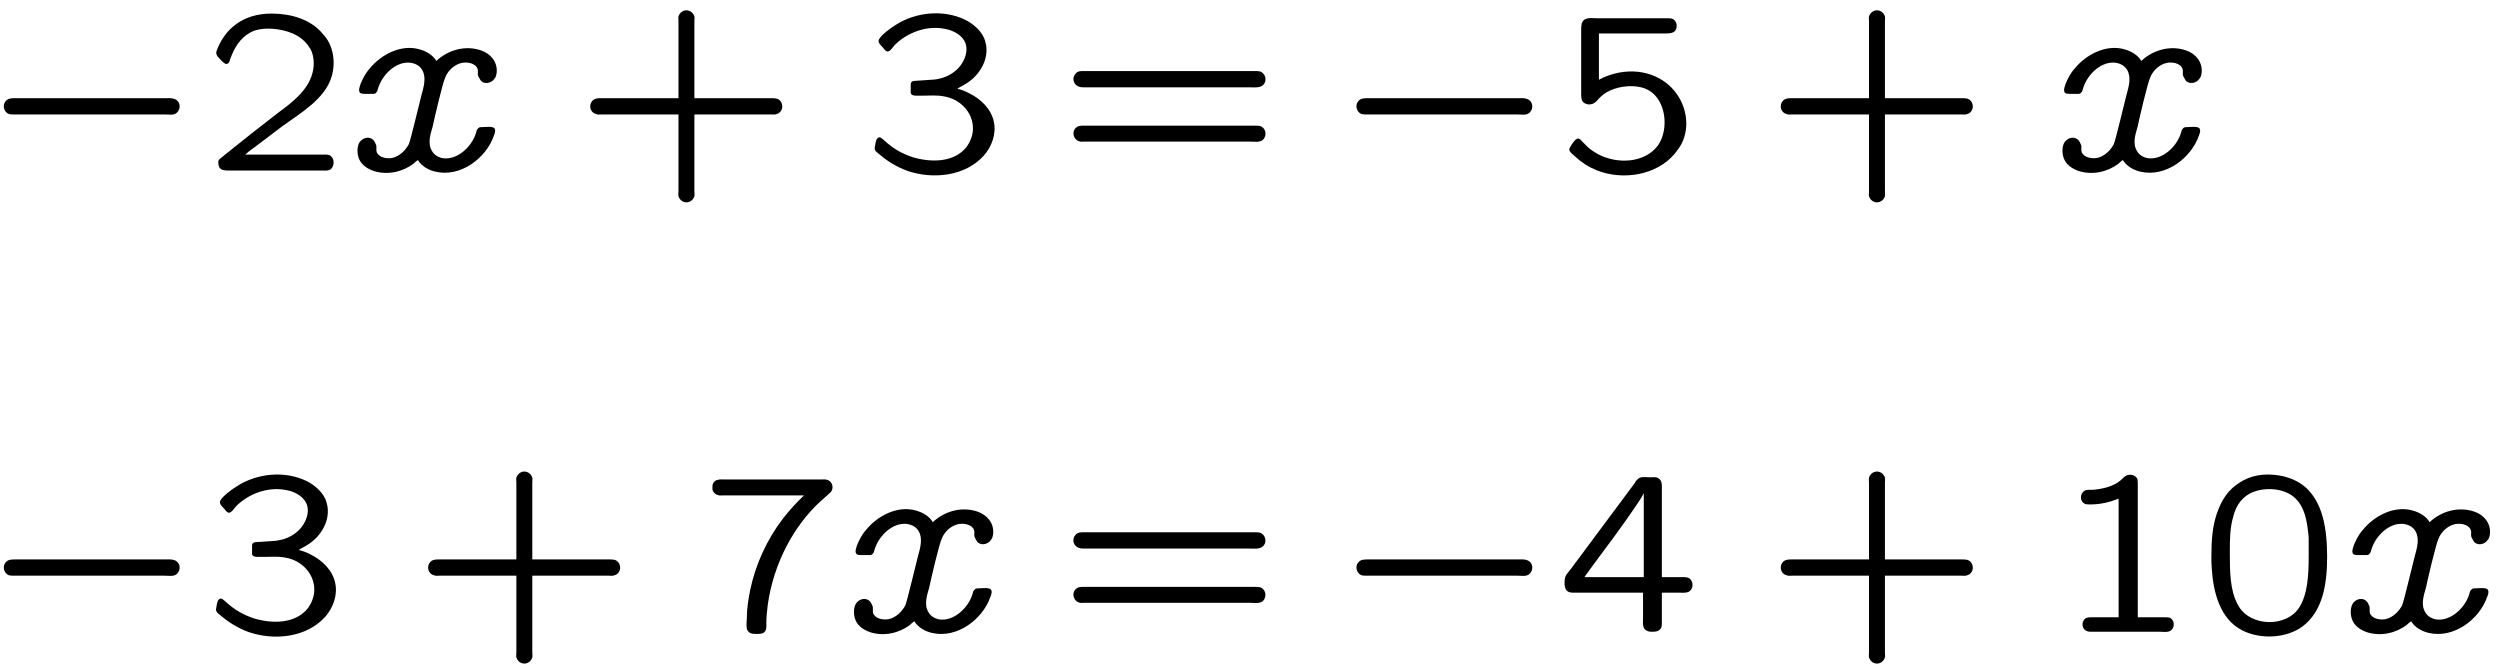
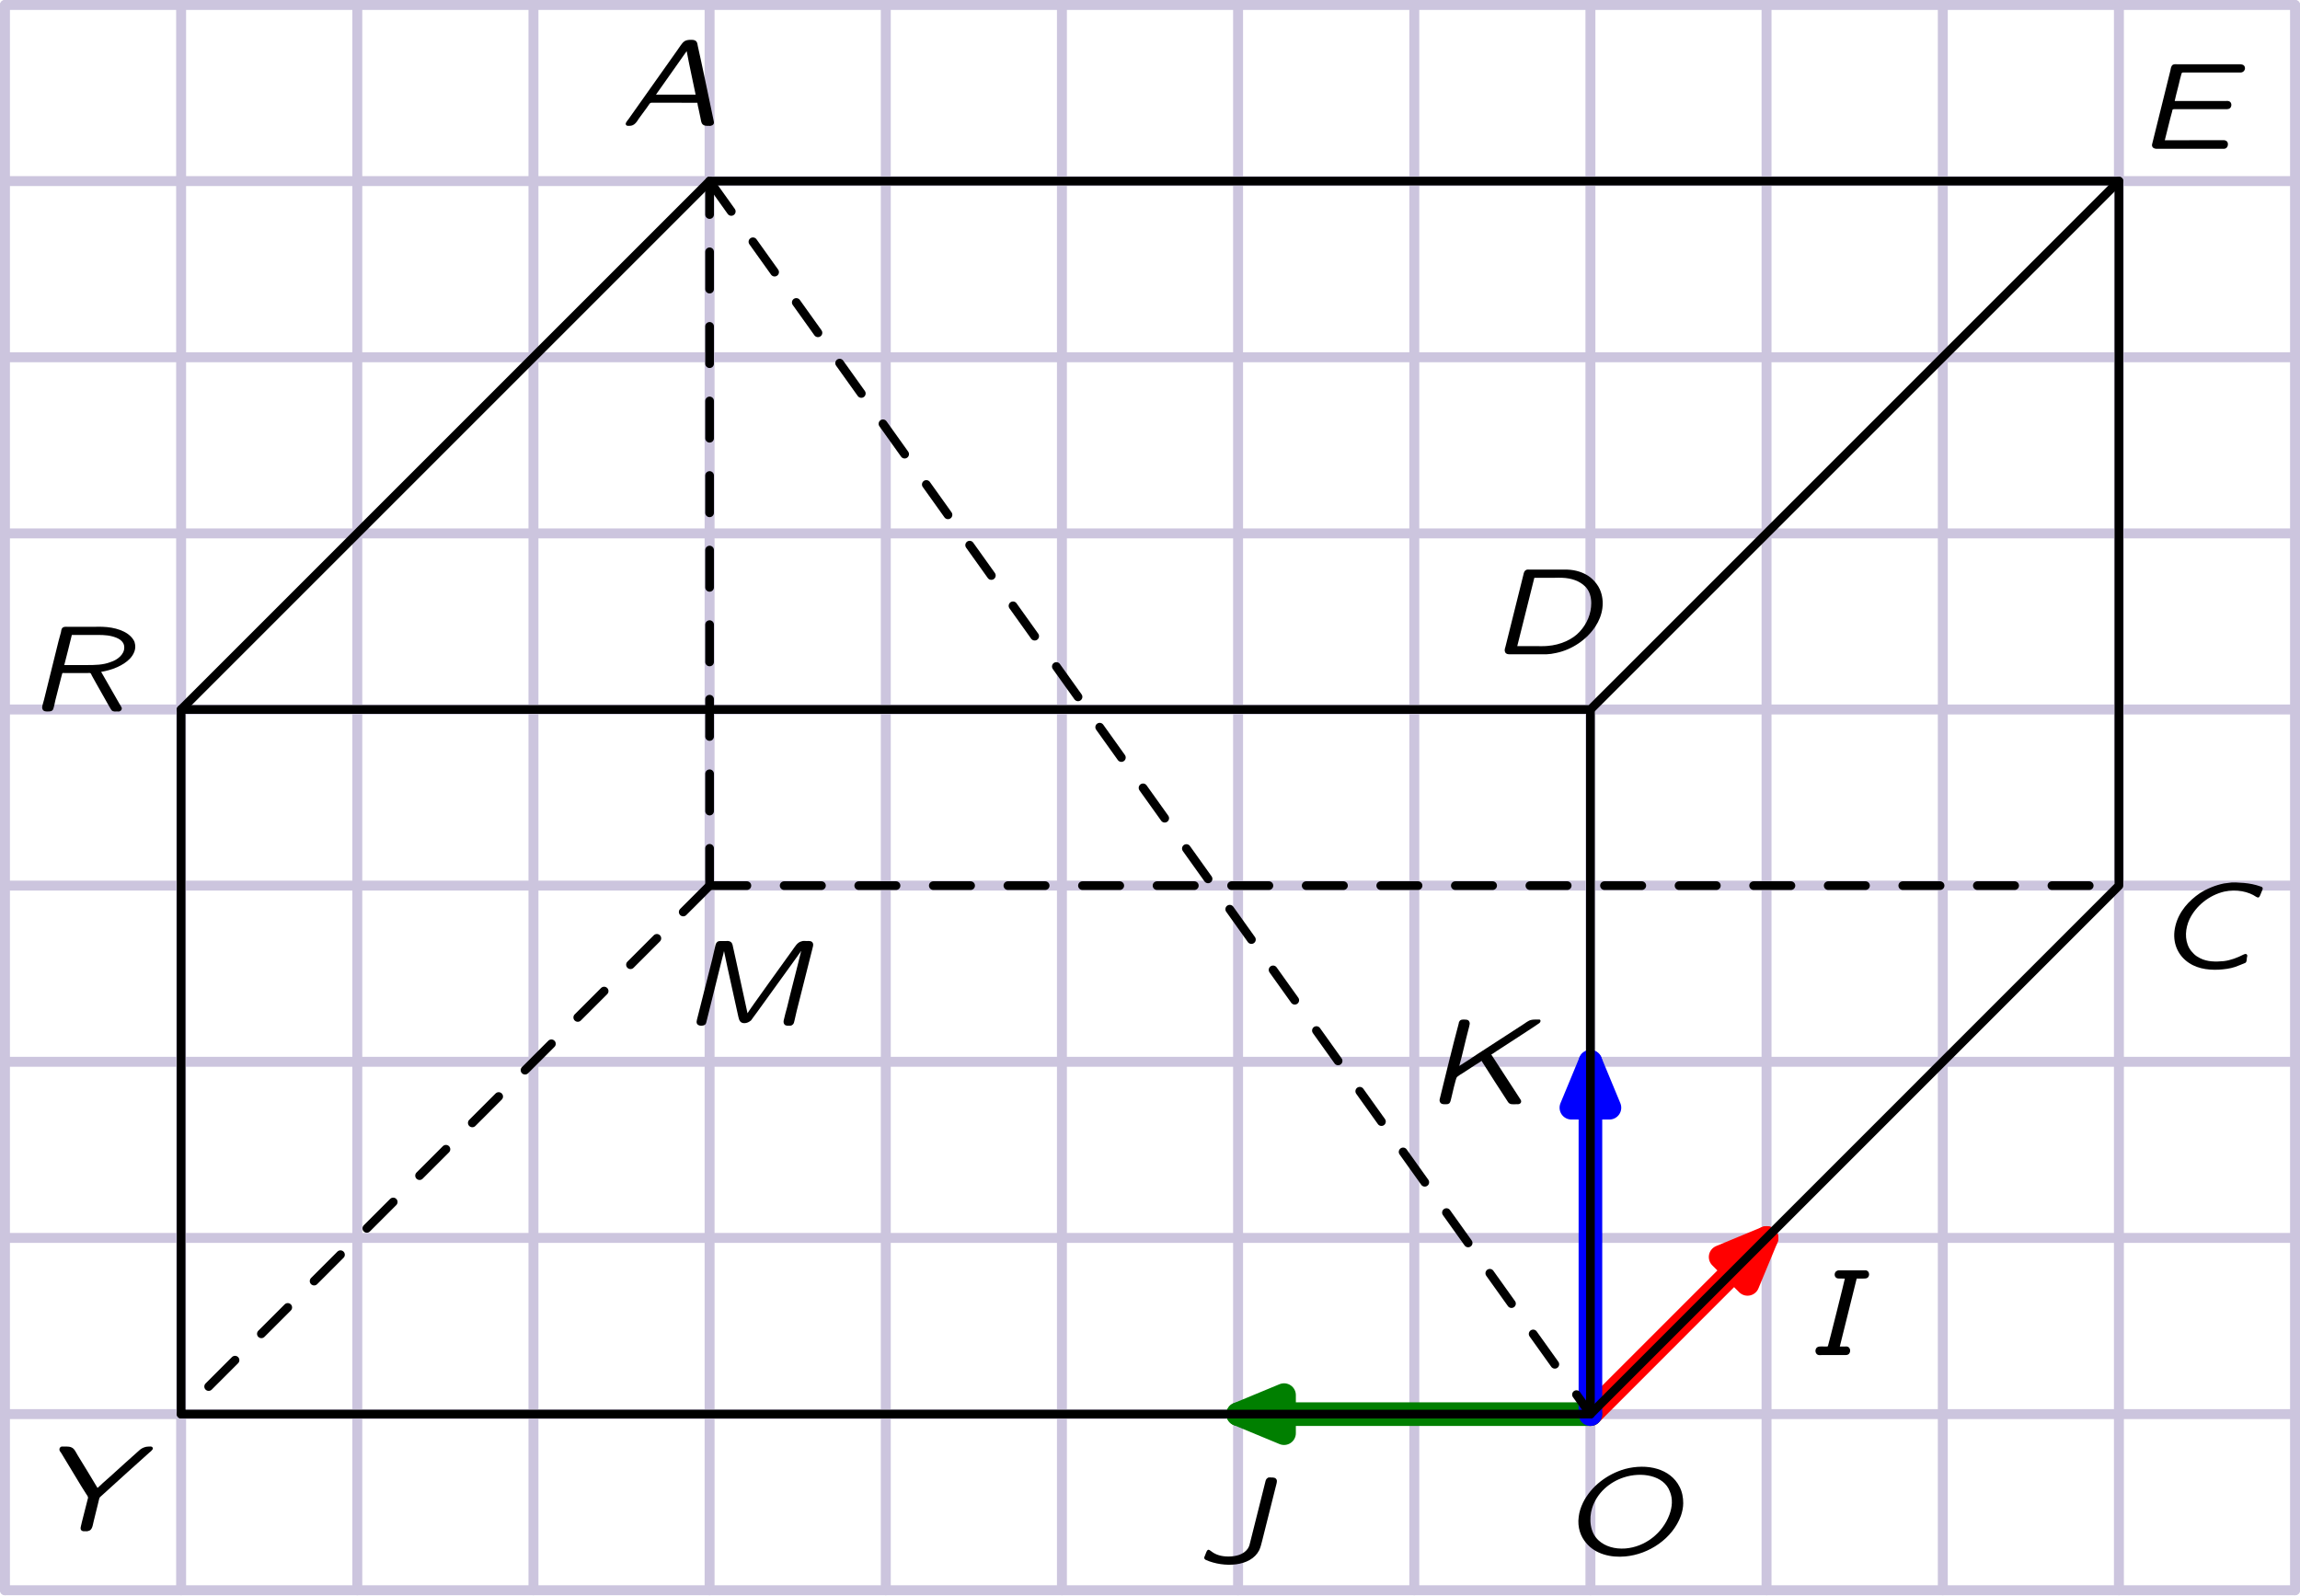
- <svg xmlns="http://www.w3.org/2000/svg" xmlns:xlink="http://www.w3.org/1999/xlink" width="108pt" height="29pt" viewBox="0 0 108 29" version="1.1">
+ <svg xmlns="http://www.w3.org/2000/svg" xmlns:xlink="http://www.w3.org/1999/xlink" width="185.05pt" height="128.36pt" version="1.2" viewBox="0 0 185.05 128.36">
  <defs>
-     <g>
-       <symbol overflow="visible" id="glyph0-0">
-         <path style="stroke:none;" d="" />
-       </symbol>
-       <symbol overflow="visible" id="glyph0-1">
-         <path style="stroke:none;" d="M 1.109 -2.984 C 0.969 -2.812 1.047 -2.516 1.266 -2.438 C 1.328 -2.422 1.422 -2.422 1.5 -2.422 L 8 -2.422 C 8.172 -2.422 8.391 -2.375 8.516 -2.5 C 8.719 -2.688 8.656 -3.016 8.406 -3.094 C 8.281 -3.141 8.125 -3.125 7.984 -3.125 L 1.547 -3.125 C 1.359 -3.125 1.219 -3.125 1.109 -2.984 Z M 1.109 -2.984 " />
-       </symbol>
-       <symbol overflow="visible" id="glyph1-0">
-         <path style="stroke:none;" d="" />
-       </symbol>
-       <symbol overflow="visible" id="glyph1-1">
-         <path style="stroke:none;" d="M 1.781 -0.688 C 1.969 -0.859 2.188 -1 2.406 -1.172 L 3.375 -1.906 C 4.172 -2.484 5.234 -3.094 5.516 -4.062 C 5.719 -4.75 5.547 -5.469 5.156 -5.875 C 4.625 -6.547 3.734 -6.781 2.922 -6.781 C 1.672 -6.781 0.891 -6.109 0.547 -5.172 C 0.469 -4.969 0.688 -4.844 0.781 -4.719 C 0.844 -4.672 0.922 -4.578 1 -4.609 C 1.094 -4.641 1.109 -4.719 1.125 -4.797 C 1.141 -4.844 1.172 -4.906 1.188 -4.953 C 1.375 -5.438 1.688 -5.859 2.188 -6.047 C 2.438 -6.125 2.703 -6.141 2.953 -6.125 C 3.562 -6.078 4.203 -5.875 4.547 -5.328 C 4.719 -5.109 4.781 -4.703 4.719 -4.359 C 4.578 -3.516 3.828 -2.953 3.188 -2.484 L 2.047 -1.594 L 0.891 -0.672 C 0.812 -0.594 0.703 -0.531 0.641 -0.453 C 0.594 -0.375 0.625 -0.203 0.672 -0.125 C 0.766 0 0.922 0 1.062 0 L 5.078 0 C 5.188 0 5.328 0.016 5.438 -0.031 C 5.656 -0.156 5.656 -0.531 5.438 -0.656 C 5.328 -0.703 5.188 -0.688 5.078 -0.688 Z M 1.781 -0.688 " />
-       </symbol>
-       <symbol overflow="visible" id="glyph1-2">
-         <path style="stroke:none;" d="M 4.5 -3.125 L 1.172 -3.125 C 1.094 -3.125 1.016 -3.125 0.953 -3.109 C 0.797 -3.078 0.688 -2.938 0.688 -2.766 C 0.688 -2.609 0.797 -2.469 0.953 -2.438 C 1.016 -2.406 1.094 -2.422 1.172 -2.422 L 4.5 -2.422 L 4.5 0.891 C 4.5 0.969 4.484 1.047 4.5 1.109 C 4.547 1.266 4.688 1.375 4.844 1.375 C 5 1.375 5.141 1.266 5.188 1.109 C 5.203 1.047 5.188 0.969 5.188 0.891 L 5.188 -2.422 L 8.5 -2.422 C 8.578 -2.422 8.656 -2.406 8.734 -2.438 C 8.875 -2.469 8.984 -2.609 8.984 -2.766 C 8.984 -2.938 8.875 -3.078 8.734 -3.109 C 8.656 -3.125 8.578 -3.125 8.5 -3.125 L 5.188 -3.125 L 5.188 -6.438 C 5.188 -6.516 5.203 -6.594 5.188 -6.656 C 5.141 -6.812 5 -6.922 4.844 -6.922 C 4.688 -6.922 4.547 -6.812 4.5 -6.656 C 4.484 -6.594 4.5 -6.516 4.5 -6.438 Z M 4.5 -3.125 " />
-       </symbol>
-       <symbol overflow="visible" id="glyph1-3">
-         <path style="stroke:none;" d="M 4.094 -3.531 C 4.188 -3.609 4.328 -3.656 4.438 -3.734 C 4.703 -3.891 4.938 -4.109 5.109 -4.391 C 5.328 -4.734 5.422 -5.188 5.297 -5.578 C 5.188 -6.016 4.75 -6.359 4.422 -6.516 C 3.484 -6.969 2.297 -6.844 1.438 -6.297 C 1.234 -6.172 0.797 -5.859 0.703 -5.656 C 0.641 -5.516 0.812 -5.391 0.891 -5.297 C 0.922 -5.25 0.953 -5.219 0.984 -5.188 C 1.141 -5.031 1.297 -5.328 1.359 -5.391 C 1.875 -5.938 2.812 -6.344 3.734 -6.078 C 4.031 -5.984 4.312 -5.812 4.438 -5.516 C 4.531 -5.281 4.484 -4.984 4.359 -4.75 C 4.109 -4.234 3.531 -3.938 2.969 -3.922 C 2.734 -3.906 2.516 -3.891 2.281 -3.875 C 2.172 -3.875 2.078 -3.844 2.078 -3.719 L 2.078 -3.359 C 2.094 -3.266 2.188 -3.234 2.297 -3.234 L 2.578 -3.234 C 2.875 -3.234 3.203 -3.266 3.516 -3.203 C 4.203 -3.094 4.781 -2.516 4.766 -1.797 C 4.766 -1.5 4.625 -1.203 4.5 -1.031 C 3.953 -0.328 2.938 -0.344 2.156 -0.578 C 1.656 -0.75 1.312 -0.953 0.922 -1.312 C 0.844 -1.375 0.734 -1.5 0.641 -1.391 C 0.562 -1.328 0.547 -1.094 0.531 -1.031 C 0.484 -0.859 0.625 -0.781 0.703 -0.719 C 1.062 -0.406 1.469 -0.156 1.938 0.016 C 3.047 0.391 4.422 0.25 5.234 -0.641 C 5.578 -1.031 5.781 -1.578 5.672 -2.094 C 5.562 -2.656 5.109 -3.094 4.594 -3.344 C 4.438 -3.422 4.266 -3.5 4.094 -3.531 Z M 4.094 -3.531 " />
-       </symbol>
-       <symbol overflow="visible" id="glyph1-4">
-         <path style="stroke:none;" d="M 0.781 -4.188 C 0.609 -4 0.688 -3.703 0.922 -3.625 C 1 -3.594 1.094 -3.594 1.172 -3.594 L 8.328 -3.594 C 8.5 -3.594 8.734 -3.562 8.875 -3.688 C 9.078 -3.875 8.984 -4.203 8.75 -4.281 C 8.672 -4.297 8.609 -4.297 8.547 -4.297 L 1.203 -4.297 C 1.016 -4.297 0.891 -4.312 0.781 -4.188 Z M 0.75 -1.797 C 0.625 -1.625 0.703 -1.344 0.922 -1.266 C 1 -1.234 1.078 -1.25 1.156 -1.25 L 8.328 -1.25 C 8.5 -1.25 8.734 -1.203 8.875 -1.328 C 9.078 -1.531 8.984 -1.859 8.75 -1.922 C 8.688 -1.938 8.609 -1.938 8.547 -1.938 L 1.203 -1.938 C 1 -1.938 0.875 -1.953 0.75 -1.797 Z M 0.75 -1.797 " />
-       </symbol>
-       <symbol overflow="visible" id="glyph1-5">
-         <path style="stroke:none;" d="M 1.828 -3.922 L 1.828 -5.922 L 4.719 -5.922 C 4.969 -5.922 5.188 -5.953 5.188 -6.266 C 5.188 -6.328 5.156 -6.422 5.125 -6.453 C 5.031 -6.594 4.891 -6.578 4.734 -6.578 L 1.75 -6.578 C 1.531 -6.578 1.219 -6.641 1.109 -6.406 C 1.094 -6.375 1.078 -6.344 1.078 -6.312 C 1.062 -6.219 1.062 -6.125 1.062 -6.016 L 1.062 -3.297 C 1.062 -3.156 1.062 -2.984 1.219 -2.906 C 1.328 -2.828 1.547 -2.844 1.656 -2.938 C 1.75 -3 1.797 -3.094 1.891 -3.172 C 2.062 -3.344 2.266 -3.453 2.5 -3.531 C 2.969 -3.688 3.594 -3.703 4 -3.453 C 4.719 -3.031 4.875 -1.797 4.375 -1.078 C 3.781 -0.297 2.594 -0.281 1.797 -0.703 C 1.609 -0.812 1.422 -0.922 1.281 -1.078 L 1.109 -1.25 C 1.031 -1.328 0.969 -1.453 0.812 -1.328 C 0.75 -1.266 0.547 -1 0.547 -0.906 C 0.562 -0.781 0.734 -0.672 0.797 -0.609 C 1.062 -0.359 1.375 -0.156 1.719 -0.016 C 2.844 0.438 4.312 0.219 5.109 -0.734 C 5.219 -0.875 5.312 -1 5.391 -1.141 C 5.781 -1.891 5.609 -2.828 5.078 -3.453 C 4.531 -4.125 3.453 -4.531 2.25 -4.109 C 2.109 -4.062 1.969 -4 1.828 -3.922 Z M 1.828 -3.922 " />
-       </symbol>
-       <symbol overflow="visible" id="glyph1-6">
-         <path style="stroke:none;" d="M 4.469 -5.891 C 4.141 -5.578 3.844 -5.25 3.562 -4.891 C 2.859 -3.969 2.375 -2.906 2.141 -1.781 C 2.062 -1.375 2 -0.984 2 -0.562 C 2 -0.422 1.969 -0.297 2 -0.156 C 2 -0.125 2 -0.094 2.031 -0.062 C 2.109 0.094 2.281 0.094 2.438 0.094 C 2.547 0.094 2.625 0.094 2.719 0.047 C 2.875 -0.062 2.844 -0.219 2.844 -0.375 C 2.844 -0.641 2.875 -0.906 2.906 -1.172 C 3.156 -2.953 4.031 -4.578 5.172 -5.625 C 5.234 -5.672 5.609 -6.016 5.641 -6.047 C 5.781 -6.25 5.672 -6.516 5.469 -6.562 C 5.391 -6.594 5.297 -6.578 5.203 -6.578 L 1.047 -6.578 C 0.953 -6.578 0.844 -6.594 0.75 -6.562 C 0.625 -6.547 0.531 -6.438 0.516 -6.312 L 0.516 -6.156 C 0.531 -6.047 0.625 -5.938 0.75 -5.906 C 0.828 -5.875 0.906 -5.891 0.984 -5.891 Z M 4.469 -5.891 " />
-       </symbol>
-       <symbol overflow="visible" id="glyph1-7">
-         <path style="stroke:none;" d="M 3.734 -1.688 L 3.734 -0.594 C 3.734 -0.453 3.703 -0.25 3.797 -0.125 C 3.891 -0.016 4 0 4.125 0 C 4.297 0 4.453 -0.016 4.531 -0.203 C 4.547 -0.266 4.547 -0.328 4.547 -0.406 L 4.547 -1.688 L 5.297 -1.688 C 5.422 -1.688 5.578 -1.672 5.688 -1.719 C 5.906 -1.812 5.938 -2.141 5.75 -2.297 C 5.641 -2.375 5.5 -2.359 5.359 -2.359 L 4.547 -2.359 L 4.547 -6.234 C 4.547 -6.391 4.547 -6.531 4.406 -6.625 C 4.312 -6.703 4.172 -6.672 4.062 -6.672 C 3.906 -6.672 3.734 -6.703 3.594 -6.656 C 3.484 -6.594 3.422 -6.516 3.375 -6.422 L 0.969 -3.188 L 0.609 -2.703 C 0.469 -2.516 0.344 -2.453 0.344 -2.141 C 0.344 -2.031 0.344 -1.906 0.422 -1.797 C 0.516 -1.688 0.641 -1.688 0.766 -1.688 Z M 3.766 -5.984 L 3.766 -2.359 L 1.203 -2.359 C 1.281 -2.484 1.391 -2.609 1.469 -2.734 C 2.203 -3.734 2.859 -4.578 3.562 -5.641 C 3.641 -5.75 3.703 -5.875 3.766 -5.984 Z M 3.766 -5.984 " />
-       </symbol>
-       <symbol overflow="visible" id="glyph1-8">
-         <path style="stroke:none;" d="M 2.828 -5.75 L 2.828 -0.625 L 1.656 -0.625 C 1.594 -0.625 1.531 -0.625 1.469 -0.609 C 1.219 -0.531 1.203 -0.156 1.422 -0.047 C 1.531 0.016 1.656 0 1.766 0 L 4.641 0 C 4.734 0 4.828 0.016 4.938 0 C 5.25 -0.031 5.312 -0.484 5.031 -0.609 C 4.969 -0.625 4.891 -0.625 4.828 -0.625 L 3.656 -0.625 L 3.656 -6.375 C 3.656 -6.453 3.656 -6.531 3.641 -6.594 C 3.562 -6.766 3.375 -6.812 3.203 -6.766 C 3.094 -6.734 3.031 -6.641 2.938 -6.562 C 2.656 -6.312 2.25 -6.188 1.797 -6.141 C 1.688 -6.125 1.562 -6.141 1.453 -6.125 C 1.172 -6.078 1.094 -5.641 1.391 -5.516 C 1.469 -5.5 1.531 -5.5 1.609 -5.5 C 2.031 -5.5 2.438 -5.594 2.828 -5.75 Z M 2.828 -5.75 " />
-       </symbol>
-       <symbol overflow="visible" id="glyph1-9">
-         <path style="stroke:none;" d="M 1.641 -6.312 C 1.312 -6.062 1.078 -5.703 0.922 -5.312 C 0.641 -4.641 0.609 -3.922 0.609 -3.219 C 0.609 -3.062 0.609 -2.906 0.625 -2.734 C 0.688 -1.703 0.984 -0.547 1.938 -0.062 C 2.734 0.344 3.844 0.281 4.531 -0.219 C 5.422 -0.875 5.609 -2.062 5.609 -3.234 C 5.609 -4.5 5.406 -5.547 4.719 -6.203 C 4.344 -6.547 3.844 -6.734 3.312 -6.781 C 2.609 -6.844 2.078 -6.656 1.641 -6.312 Z M 3.953 -5.969 C 4.547 -5.656 4.719 -4.969 4.781 -4.359 C 4.797 -4.25 4.812 -4.141 4.812 -4.031 C 4.812 -3.922 4.812 -3.828 4.812 -3.734 L 4.812 -3.266 C 4.812 -2.438 4.766 -1.641 4.422 -1.078 C 3.875 -0.172 2.281 -0.203 1.766 -1.141 C 1.406 -1.781 1.406 -2.594 1.406 -3.438 C 1.406 -3.969 1.406 -4.5 1.562 -5 C 1.672 -5.469 1.969 -5.875 2.438 -6.047 C 2.938 -6.234 3.547 -6.188 3.953 -5.969 Z M 3.953 -5.969 " />
-       </symbol>
-       <symbol overflow="visible" id="glyph2-0">
-         <path style="stroke:none;" d="" />
-       </symbol>
-       <symbol overflow="visible" id="glyph2-1">
-         <path style="stroke:none;" d="M 3.016 -0.453 C 3.172 -0.188 3.484 -0.016 3.766 0.047 C 4.859 0.312 5.969 -0.547 6.297 -1.5 C 6.328 -1.578 6.375 -1.688 6.344 -1.781 C 6.312 -1.938 5.938 -1.875 5.781 -1.875 C 5.719 -1.875 5.656 -1.875 5.609 -1.812 C 5.547 -1.766 5.547 -1.672 5.516 -1.594 C 5.328 -1.016 4.719 -0.453 4.109 -0.531 C 3.906 -0.562 3.719 -0.672 3.625 -0.844 C 3.422 -1.172 3.562 -1.578 3.656 -1.906 C 3.719 -2.219 4.094 -3.828 4.203 -4.031 C 4.312 -4.312 4.578 -4.562 4.875 -4.641 C 5.109 -4.703 5.5 -4.656 5.594 -4.391 C 5.625 -4.297 5.594 -4.219 5.609 -4.125 C 5.609 -4.094 5.719 -3.906 5.719 -3.906 C 5.859 -3.703 6.188 -3.766 6.312 -3.953 C 6.391 -4.031 6.406 -4.141 6.422 -4.25 C 6.453 -4.703 6.156 -5.047 5.75 -5.188 C 5.078 -5.422 4.328 -5.219 3.812 -4.734 C 3.672 -4.984 3.375 -5.156 3.094 -5.234 C 2.297 -5.469 1.422 -5.016 0.922 -4.391 C 0.75 -4.203 0.625 -3.953 0.531 -3.719 C 0.516 -3.641 0.453 -3.516 0.484 -3.422 C 0.5 -3.312 0.641 -3.312 0.766 -3.312 L 1.062 -3.312 C 1.109 -3.312 1.188 -3.312 1.219 -3.375 C 1.281 -3.422 1.281 -3.531 1.312 -3.594 C 1.5 -4.172 2.094 -4.734 2.703 -4.656 C 2.906 -4.625 3.094 -4.531 3.203 -4.344 C 3.391 -4.016 3.266 -3.609 3.172 -3.266 C 3.094 -2.984 2.703 -1.312 2.625 -1.141 C 2.484 -0.875 2.234 -0.625 1.922 -0.547 C 1.688 -0.5 1.344 -0.547 1.234 -0.797 C 1.203 -0.906 1.25 -1.031 1.203 -1.125 C 1.172 -1.203 1.125 -1.297 1.062 -1.344 C 0.906 -1.469 0.688 -1.422 0.562 -1.297 C 0.453 -1.203 0.406 -1.031 0.406 -0.875 C 0.406 -0.375 0.703 -0.125 1.094 0.016 C 1.719 0.219 2.375 0.047 2.828 -0.297 C 2.875 -0.344 2.938 -0.406 3.016 -0.453 Z M 3.016 -0.453 " />
-       </symbol>
+     <symbol id="glyph9-1" overflow="visible">
+       <path d="m6.281-1.859c0.016 0.172 0.062 0.328 0.094 0.484l0.156 0.734c0.031 0.156 0.062 0.391 0.141 0.484 0.141 0.172 0.344 0.156 0.531 0.156 0.062 0 0.141 0.016 0.188-0.016 0.109-0.016 0.188-0.094 0.219-0.188 0.016-0.062 0-0.125-0.016-0.203s-1.062-5.109-1.281-6.031c-0.031-0.188-0.047-0.359-0.234-0.438-0.109-0.047-0.203-0.047-0.312-0.047-0.484 0-0.609 0.141-0.844 0.469l-0.359 0.516-3.828 5.406-0.062 0.078c-0.078 0.109-0.234 0.281-0.109 0.406 0.062 0.062 0.172 0.047 0.266 0.047 0.391 0 0.578-0.328 0.75-0.594l0.641-0.875 0.172-0.25c0.062-0.078 0.078-0.141 0.219-0.141zm-0.859-4.156c0.219 1.188 0.484 2.344 0.719 3.5h-3.188z" />
+     </symbol>
+     <symbol id="glyph9-3" overflow="visible">
+       <path d="m2.641-6.156c-0.016 0.141-1.312 5.312-1.359 5.422-0.016 0.047-0.062 0.047-0.109 0.047h-0.188c-0.234 0-0.562-0.062-0.672 0.188-0.094 0.203 0 0.453 0.219 0.5 0.078 0.016 0.156 0 0.219 0h1.875c0.125 0 0.25 0 0.344-0.094 0.156-0.172 0.125-0.484-0.094-0.578-0.078-0.031-0.172-0.016-0.25-0.016h-0.391l1.359-5.469h0.531c0.109 0 0.219 0 0.312-0.047 0.219-0.125 0.203-0.5-0.031-0.594-0.062-0.031-0.156-0.016-0.234-0.016h-1.906c-0.078 0-0.172-0.016-0.25 0.031-0.234 0.094-0.266 0.453-0.047 0.578 0.078 0.047 0.188 0.047 0.281 0.047z" />
+     </symbol>
+     <symbol id="glyph9-4" overflow="visible">
+       <path d="m5.797-6.812c-0.031 0-0.062 0.016-0.078 0.031-0.141 0.078-0.172 0.219-0.203 0.359l-1.188 4.734c-0.047 0.219-0.094 0.422-0.219 0.609-0.344 0.484-0.984 0.625-1.547 0.625-0.594 0-1.031-0.141-1.391-0.422-0.078-0.047-0.172-0.156-0.266-0.109-0.062 0.031-0.094 0.109-0.125 0.172l-0.141 0.359c-0.078 0.141 0 0.219 0.109 0.281 1.438 0.625 3.594 0.562 4.281-0.781 0.109-0.234 0.172-0.484 0.234-0.734l1.094-4.359c0.031-0.141 0.125-0.406 0.094-0.547-0.078-0.203-0.219-0.219-0.453-0.219-0.062 0-0.141-0.016-0.203 0z" />
+     </symbol>
+     <symbol id="glyph9-5" overflow="visible">
+       <path d="m4.594-3.484h0.016c0.125 0.219 2.062 3.219 2.141 3.328 0.156 0.219 0.453 0.156 0.672 0.156 0.125 0 0.25 0.016 0.328-0.094 0.094-0.125 0.031-0.234-0.047-0.344l-2.312-3.562c0.141-0.062 0.266-0.172 0.391-0.25 0.625-0.406 3.453-2.234 3.484-2.281 0.078-0.062 0.141-0.219 0.016-0.281h-0.125-0.219c-0.469 0-0.578 0.125-0.906 0.344l-0.625 0.406-3.109 2.016c-0.203 0.141-1.312 0.875-1.484 0.969 0.266-0.938 0.469-1.922 0.719-2.859 0.031-0.125 0.141-0.5 0.125-0.609-0.062-0.219-0.156-0.266-0.453-0.266-0.156 0-0.297 0-0.375 0.141-0.031 0.047-0.062 0.109-0.062 0.188-0.344 1.234-1.531 6.078-1.531 6.094-0.031 0.172 0.062 0.344 0.234 0.375 0.062 0.016 0.125 0.016 0.188 0.016 0.125 0 0.25 0.016 0.359-0.078 0.109-0.109 0.125-0.344 0.172-0.484 0.031-0.156 0.359-1.547 0.422-1.594 0.047-0.094 0.5-0.359 0.5-0.359l1.031-0.672c0.141-0.094 0.328-0.188 0.453-0.297z" />
+     </symbol>
+     <symbol id="glyph9-6" overflow="visible">
+       <path d="m3.453-6c0.359 1.766 0.781 3.531 1.156 5.297 0.062 0.266 0.141 0.5 0.484 0.5 0.203 0 0.375-0.094 0.531-0.219 0.078-0.094 0.141-0.203 0.203-0.281l0.266-0.359c0.062-0.094 3.203-4.438 3.203-4.438l0.219-0.312c0.047-0.062 0.094-0.125 0.125-0.188h0.016c-0.359 1.5-0.766 2.984-1.125 4.5-0.094 0.359-0.203 0.719-0.281 1.094-0.031 0.141 0.016 0.312 0.156 0.375 0.078 0.031 0.141 0.031 0.234 0.031 0.109 0 0.234 0.016 0.328-0.078 0.109-0.078 0.125-0.219 0.156-0.344l0.172-0.75 1.266-5.016c0.031-0.156 0.109-0.312 0.031-0.469-0.094-0.188-0.312-0.156-0.484-0.156-0.141 0-0.297-0.031-0.438 0.031-0.328 0.078-0.516 0.438-0.703 0.688-0.297 0.422-3.547 4.906-3.625 5.094l-0.953-4.375-0.219-0.984c-0.031-0.188-0.078-0.375-0.297-0.438-0.094-0.031-0.172-0.016-0.266-0.016h-0.375c-0.141 0-0.281 0-0.359 0.109-0.109 0.109-0.109 0.281-0.156 0.422l-0.219 0.953-1.188 4.703c-0.047 0.188-0.125 0.391 0.016 0.531 0.094 0.078 0.188 0.094 0.281 0.094 0.141 0 0.266-0.016 0.359-0.125 0.062-0.094 0.078-0.234 0.109-0.344l1.234-4.969c0.047-0.188 0.109-0.375 0.141-0.562zm6.203-0.016v0z" />
+     </symbol>
+     <symbol id="glyph9-9" overflow="visible">
+       <path d="m5.453-6.922c-0.203 0.031-0.422 0.047-0.625 0.078-0.688 0.141-1.344 0.406-1.938 0.781-0.875 0.594-1.688 1.469-1.969 2.625-0.297 1.188 0.109 2.172 0.797 2.766 0.75 0.656 1.734 0.812 2.703 0.766 0.438-0.031 0.875-0.078 1.297-0.219 0.141-0.047 0.719-0.281 0.828-0.328 0.125-0.078 0.109-0.297 0.125-0.422 0.016-0.047 0.031-0.109 0.031-0.172-0.016-0.062-0.062-0.125-0.125-0.125s-0.141 0.031-0.203 0.062c-0.453 0.234-1.016 0.453-1.562 0.516-0.641 0.062-1.328 0.062-1.906-0.234-0.188-0.094-0.359-0.203-0.5-0.344s-0.266-0.281-0.375-0.469c-0.391-0.719-0.312-1.594 0.016-2.312 0.531-1.109 1.609-1.953 2.797-2.234 0.984-0.219 1.969 0 2.578 0.422 0.062 0.031 0.109 0.062 0.188 0.047 0.078-0.031 0.109-0.141 0.141-0.203l0.125-0.312c0.062-0.109 0.125-0.266-0.031-0.344-0.125-0.047-0.266-0.078-0.391-0.125-0.453-0.125-0.906-0.188-1.375-0.203-0.203-0.016-0.422-0.031-0.625-0.016z" />
+     </symbol>
+     <symbol id="glyph9-10" overflow="visible">
+       <path d="m3.016-6.812c-0.031 0-0.062 0.016-0.094 0.031-0.141 0.078-0.172 0.219-0.203 0.359l-1.453 5.828c-0.047 0.141-0.094 0.297-0.016 0.438s0.219 0.156 0.359 0.156h2.203c0.656 0 0.922 0.031 1.547-0.109 1.266-0.266 2.453-1.062 3.156-2.141 0.578-0.875 0.781-2 0.344-2.984-0.141-0.312-0.344-0.562-0.578-0.797-0.469-0.453-1.141-0.703-1.781-0.766-0.328-0.031-0.641-0.016-0.984-0.016h-2.328c-0.062 0-0.109-0.016-0.172 0zm-0.797 6.156 1.375-5.5h1.672c0.188 0 0.375-0.016 0.562 0 0.766 0.031 1.406 0.25 1.875 0.719 0.344 0.359 0.469 0.844 0.469 1.328 0 0.844-0.344 1.656-0.922 2.281-0.578 0.641-1.562 1.078-2.594 1.156-0.312 0.031-0.656 0.016-0.969 0.016z" />
+     </symbol>
+     <symbol id="glyph9-11" overflow="visible">
+       <path d="m2.234-0.688c0.203-0.766 0.375-1.562 0.594-2.328 0.016-0.094 0-0.172 0.156-0.172h4.156c0.156 0 0.297 0 0.391-0.141 0.109-0.172 0.062-0.438-0.141-0.5-0.094-0.031-0.188-0.016-0.266-0.016h-4.094c0.125-0.594 0.297-1.156 0.422-1.734l0.109-0.406c0.047-0.125 0.016-0.156 0.188-0.156h4.359c0.109 0 0.234 0.016 0.344-0.016 0.141-0.047 0.234-0.188 0.234-0.328 0-0.156-0.109-0.281-0.25-0.297-0.109-0.031-0.25-0.016-0.359-0.016h-4.781c-0.125 0-0.281-0.031-0.406 0.031-0.156 0.094-0.172 0.297-0.203 0.453-0.25 1.016-1.484 5.969-1.484 5.984-0.016 0.156 0.078 0.281 0.234 0.312 0.109 0.031 0.234 0.016 0.359 0.016h4.984c0.109 0 0.219 0.016 0.312-0.016 0.156-0.047 0.234-0.219 0.219-0.375 0-0.141-0.094-0.25-0.219-0.281-0.109-0.031-0.219-0.016-0.328-0.016z" />
+     </symbol>
+     <symbol id="glyph9-15" overflow="visible">
+       <path d="m4.312-6.844c-1.406 0.406-2.703 1.375-3.359 2.703-0.172 0.359-0.297 0.734-0.344 1.125-0.125 0.875 0.172 1.625 0.578 2.094 0.75 0.938 2.031 1.219 3.172 1.109 1.906-0.172 3.797-1.438 4.469-3.266 0.109-0.312 0.188-0.672 0.188-1.016 0-0.453-0.078-0.906-0.297-1.328-0.734-1.453-2.594-1.906-4.406-1.422zm3.625 1.797c0.25 0.594 0.203 1.234-0.031 1.875-0.547 1.484-1.953 2.594-3.547 2.719-0.859 0.062-1.625-0.172-2.141-0.641-0.719-0.641-0.797-1.75-0.531-2.609 0.391-1.234 1.406-2.094 2.547-2.469 1.422-0.469 3.219-0.172 3.703 1.125z" />
+     </symbol>
+     <symbol id="glyph9-16" overflow="visible">
+       <path d="m3.625-3.484c-0.031-0.078-1.594-2.625-1.594-2.625-0.094-0.156-0.188-0.359-0.312-0.5-0.219-0.234-0.531-0.203-0.828-0.203h-0.156c-0.094 0.031-0.172 0.109-0.172 0.219-0.016 0.109 0.078 0.219 0.141 0.297l1.625 2.688 0.375 0.594c0.047 0.078 0.141 0.188 0.156 0.281 0.016 0.062-0.016 0.125-0.031 0.188l-0.469 1.844-0.031 0.141c-0.031 0.156-0.141 0.406 0.031 0.516 0.094 0.062 0.156 0.047 0.297 0.047 0.062 0 0.141 0.016 0.203-0.016 0.344-0.047 0.375-0.438 0.453-0.766l0.328-1.328 0.094-0.391c0.047-0.188 0.047-0.219 0.188-0.328l0.172-0.156c0.203-0.203 3.719-3.359 3.719-3.359l0.078-0.062c0.078-0.078 0.281-0.234 0.141-0.359-0.062-0.078-0.219-0.047-0.312-0.047-0.234 0-0.469 0.094-0.656 0.234-0.109 0.078-2.328 2.094-2.328 2.094l-0.703 0.625c-0.141 0.125-0.266 0.266-0.406 0.375z" />
+     </symbol>
+     <symbol id="glyph9-17" overflow="visible">
+       <path d="m5.953-3.188c0.859-0.141 1.781-0.5 2.312-1.062 0.312-0.328 0.531-0.797 0.391-1.266-0.016-0.109-0.078-0.203-0.125-0.281-0.469-0.703-1.516-0.984-2.453-1.016-0.219-0.016-0.438 0-0.641 0h-2.172c-0.156 0-0.312-0.031-0.438 0.094-0.078 0.094-0.094 0.234-0.109 0.344l-0.188 0.688-1.172 4.734-0.125 0.453c-0.031 0.125-0.047 0.234 0.016 0.344 0.078 0.156 0.25 0.156 0.391 0.156 0.188 0 0.375 0 0.453-0.188 0.047-0.078 0.172-0.703 0.172-0.703l0.359-1.406c0.031-0.094 0.172-0.719 0.203-0.781 0.047-0.031 0.109-0.016 0.156-0.016h1.906c0.047 0 0.125-0.016 0.172 0 0.078 0.016 0.109 0.141 0.141 0.203l0.312 0.562 0.891 1.578c0.062 0.109 0.328 0.594 0.406 0.672 0.125 0.109 0.297 0.078 0.438 0.078 0.078 0 0.141 0.016 0.203-0.016 0.109-0.047 0.188-0.156 0.156-0.281-0.047-0.109-0.125-0.219-0.188-0.328zm-2.969-0.547c0.203-0.812 0.422-1.609 0.609-2.422h1.75c0.5 0 1-0.016 1.484 0.109 0.422 0.109 0.984 0.328 0.984 0.891 0.016 0.578-0.578 1.016-1.078 1.172-0.625 0.25-1.297 0.25-1.953 0.25z" />
+     </symbol>
+   </defs>
+   <g fill="none" stroke-linecap="round" stroke-linejoin="round" stroke-miterlimit="10">
+     <g stroke="#ccc5de" stroke-width=".8">
+       <path d="m0.4 127.96h184.25" />
+       <path d="m0.4 113.79h184.25" />
+       <path d="m0.4 99.611h184.25" />
+       <path d="m0.4 85.439h184.25" />
+       <path d="m0.4 71.263h184.25" />
+       <path d="m0.4 57.091h184.25" />
+       <path d="m0.4 42.92h184.25" />
+       <path d="m0.4 28.748h184.25" />
+       <path d="m0.4 14.572h184.25" />
+       <path d="m0.4 0.4h184.25" />
+       <path d="m0.4 127.96v-127.56" />
+       <path d="m14.572 127.96v-127.56" />
+       <path d="m28.748 127.96v-127.56" />
+       <path d="m42.92 127.96v-127.56" />
+       <path d="m57.091 127.96v-127.56" />
+       <path d="m71.267 127.96v-127.56" />
+       <path d="m85.439 127.96v-127.56" />
+       <path d="m99.611 127.96v-127.56" />
+       <path d="m113.79 127.96v-127.56" />
+       <path d="m127.96 127.96v-127.56" />
+       <path d="m142.13 127.96v-127.56" />
+       <path d="m156.31 127.96v-127.56" />
+       <path d="m170.48 127.96v-127.56" />
+       <path d="m184.65 127.96v-127.56" />
    </g>
-   </defs>
-   <g id="surface1">
-     <g style="fill:rgb(0%,0%,0%);fill-opacity:1;">
-       <use xlink:href="#glyph0-1" x="-0.875" y="7.367" />
-     </g>
-     <g style="fill:rgb(0%,0%,0%);fill-opacity:1;">
-       <use xlink:href="#glyph1-1" x="8.811" y="7.367" />
-     </g>
-     <g style="fill:rgb(0%,0%,0%);fill-opacity:1;">
-       <use xlink:href="#glyph2-1" x="15.037" y="7.367" />
-     </g>
-     <g style="fill:rgb(0%,0%,0%);fill-opacity:1;">
-       <use xlink:href="#glyph1-2" x="24.81" y="7.367" />
-     </g>
-     <g style="fill:rgb(0%,0%,0%);fill-opacity:1;">
-       <use xlink:href="#glyph1-3" x="37.265" y="7.367" />
-     </g>
-     <g style="fill:rgb(0%,0%,0%);fill-opacity:1;">
-       <use xlink:href="#glyph1-4" x="45.684" y="7.367" />
-     </g>
-     <g style="fill:rgb(0%,0%,0%);fill-opacity:1;">
-       <use xlink:href="#glyph0-1" x="57.559" y="7.367" />
-     </g>
-     <g style="fill:rgb(0%,0%,0%);fill-opacity:1;">
-       <use xlink:href="#glyph1-5" x="67.245" y="7.367" />
-     </g>
-     <g style="fill:rgb(0%,0%,0%);fill-opacity:1;">
-       <use xlink:href="#glyph1-2" x="76.241" y="7.367" />
-     </g>
-     <g style="fill:rgb(0%,0%,0%);fill-opacity:1;">
-       <use xlink:href="#glyph2-1" x="88.692" y="7.367" />
-     </g>
-     <g style="fill:rgb(0%,0%,0%);fill-opacity:1;">
-       <use xlink:href="#glyph0-1" x="-0.875" y="27.292" />
-     </g>
-     <g style="fill:rgb(0%,0%,0%);fill-opacity:1;">
-       <use xlink:href="#glyph1-3" x="8.811" y="27.292" />
-     </g>
-     <g style="fill:rgb(0%,0%,0%);fill-opacity:1;">
-       <use xlink:href="#glyph1-2" x="17.807" y="27.292" />
-     </g>
-     <g style="fill:rgb(0%,0%,0%);fill-opacity:1;">
-       <use xlink:href="#glyph1-6" x="30.262" y="27.292" />
-     </g>
-     <g style="fill:rgb(0%,0%,0%);fill-opacity:1;">
-       <use xlink:href="#glyph2-1" x="36.485" y="27.292" />
-     </g>
-     <g style="fill:rgb(0%,0%,0%);fill-opacity:1;">
-       <use xlink:href="#glyph1-4" x="45.681" y="27.292" />
-     </g>
-     <g style="fill:rgb(0%,0%,0%);fill-opacity:1;">
-       <use xlink:href="#glyph0-1" x="57.559" y="27.292" />
-     </g>
-     <g style="fill:rgb(0%,0%,0%);fill-opacity:1;">
-       <use xlink:href="#glyph1-7" x="67.245" y="27.292" />
-     </g>
-     <g style="fill:rgb(0%,0%,0%);fill-opacity:1;">
-       <use xlink:href="#glyph1-2" x="76.241" y="27.292" />
-     </g>
-     <g style="fill:rgb(0%,0%,0%);fill-opacity:1;">
-       <use xlink:href="#glyph1-8" x="88.696" y="27.292" />
-       <use xlink:href="#glyph1-9" x="94.923" y="27.292" />
-     </g>
-     <g style="fill:rgb(0%,0%,0%);fill-opacity:1;">
-       <use xlink:href="#glyph2-1" x="101.146" y="27.292" />
+     <path d="m127.96 113.79 14.172-14.176" stroke="#f00" stroke-width="1.9" />
+   </g>
+   <path d="m140.6 103.31 1.531-3.695-3.695 1.531" fill="#f00" />
+   <path d="m140.6 103.31 1.531-3.695-3.695 1.531zm0 0" fill="none" stroke="#f00" stroke-linecap="round" stroke-linejoin="round" stroke-miterlimit="10" stroke-width="1.9" />
+   <path d="m127.96 113.79h-28.348" fill="none" stroke="#007f00" stroke-linecap="round" stroke-linejoin="round" stroke-miterlimit="10" stroke-width="1.9" />
+   <path d="m103.31 112.26-3.695 1.531 3.695 1.531" fill="#007f00" />
+   <path d="m103.31 112.26-3.695 1.531 3.695 1.531zm0 0" fill="none" stroke="#007f00" stroke-linecap="round" stroke-linejoin="round" stroke-miterlimit="10" stroke-width="1.9" />
+   <path d="m127.96 113.79v-28.348" fill="none" stroke="#00f" stroke-linecap="round" stroke-linejoin="round" stroke-miterlimit="10" stroke-width="1.9" />
+   <path d="m129.49 89.134-1.531-3.695-1.531 3.695" fill="#00f" />
+   <g fill="none" stroke-linecap="round" stroke-linejoin="round" stroke-miterlimit="10">
+     <path d="m129.49 89.134-1.531-3.695-1.531 3.695z" stroke="#00f" stroke-width="1.9" />
+     <g stroke="#000">
+       <g stroke-width=".7">
+         <path d="m57.091 14.572-42.52 42.52v56.695h113.39l42.52-42.523v-56.691z" />
+         <path d="m14.572 57.091h113.39l42.52-42.52" />
+         <path d="m127.96 57.091v56.695" />
+       </g>
+       <g stroke-dasharray="3, 3" stroke-width=".7">
+         <path d="m57.091 71.263v-56.691" />
+         <path d="m57.091 71.263-42.52 42.523" />
+         <path d="m57.091 71.263h113.39" />
+       </g>
+       <g stroke-width="2.9">
+         <path d="m127.96 113.79" />
+         <path d="m142.13 99.611" />
+         <path d="m99.611 113.79" />
+         <path d="m127.96 85.439" />
+       </g>
    </g>
  </g>
+   <g>
+     <g transform="translate(-342.88 -123.31)">
+       <use x="397.68" y="205.844" xlink:href="#glyph9-6" />
+     </g>
+     <g transform="translate(-342.88 -123.31)">
+       <use x="347.099" y="246.52" xlink:href="#glyph9-16" />
+     </g>
+     <g transform="translate(-342.88 -123.31)">
+       <use x="469.29" y="248.364" xlink:href="#glyph9-15" />
+     </g>
+     <g transform="translate(-342.88 -123.31)">
+       <use x="516.987" y="201.242" xlink:href="#glyph9-9" />
+     </g>
+     <g transform="translate(-342.88 -123.31)">
+       <use x="392.706" y="133.438" xlink:href="#glyph9-1" />
+     </g>
+     <g transform="translate(-342.88 -123.31)">
+       <use x="345.066" y="180.56" xlink:href="#glyph9-17" />
+     </g>
+     <g transform="translate(-342.88 -123.31)">
+       <use x="462.734" y="175.958" xlink:href="#glyph9-10" />
+     </g>
+     <g transform="translate(-342.88 -123.31)">
+       <use x="514.819" y="135.282" xlink:href="#glyph9-11" />
+     </g>
+     <g transform="translate(-342.88 -123.31)">
+       <use x="488.669" y="232.347" xlink:href="#glyph9-3" />
+     </g>
+     <g transform="translate(-342.88 -123.31)">
+       <use x="439.159" y="249.011" xlink:href="#glyph9-4" />
+     </g>
+     <g transform="translate(-342.88 -123.31)">
+       <use x="457.471" y="212.161" xlink:href="#glyph9-5" />
+     </g>
+   </g>
+   <path d="m57.091 14.572 70.867 99.215" fill="none" stop-color="#000000" stroke="#000" stroke-dasharray="3, 3" stroke-linecap="round" stroke-linejoin="round" stroke-miterlimit="10" stroke-width=".7" style="-inkscape-stroke:none;font-variation-settings:normal" />
</svg>
